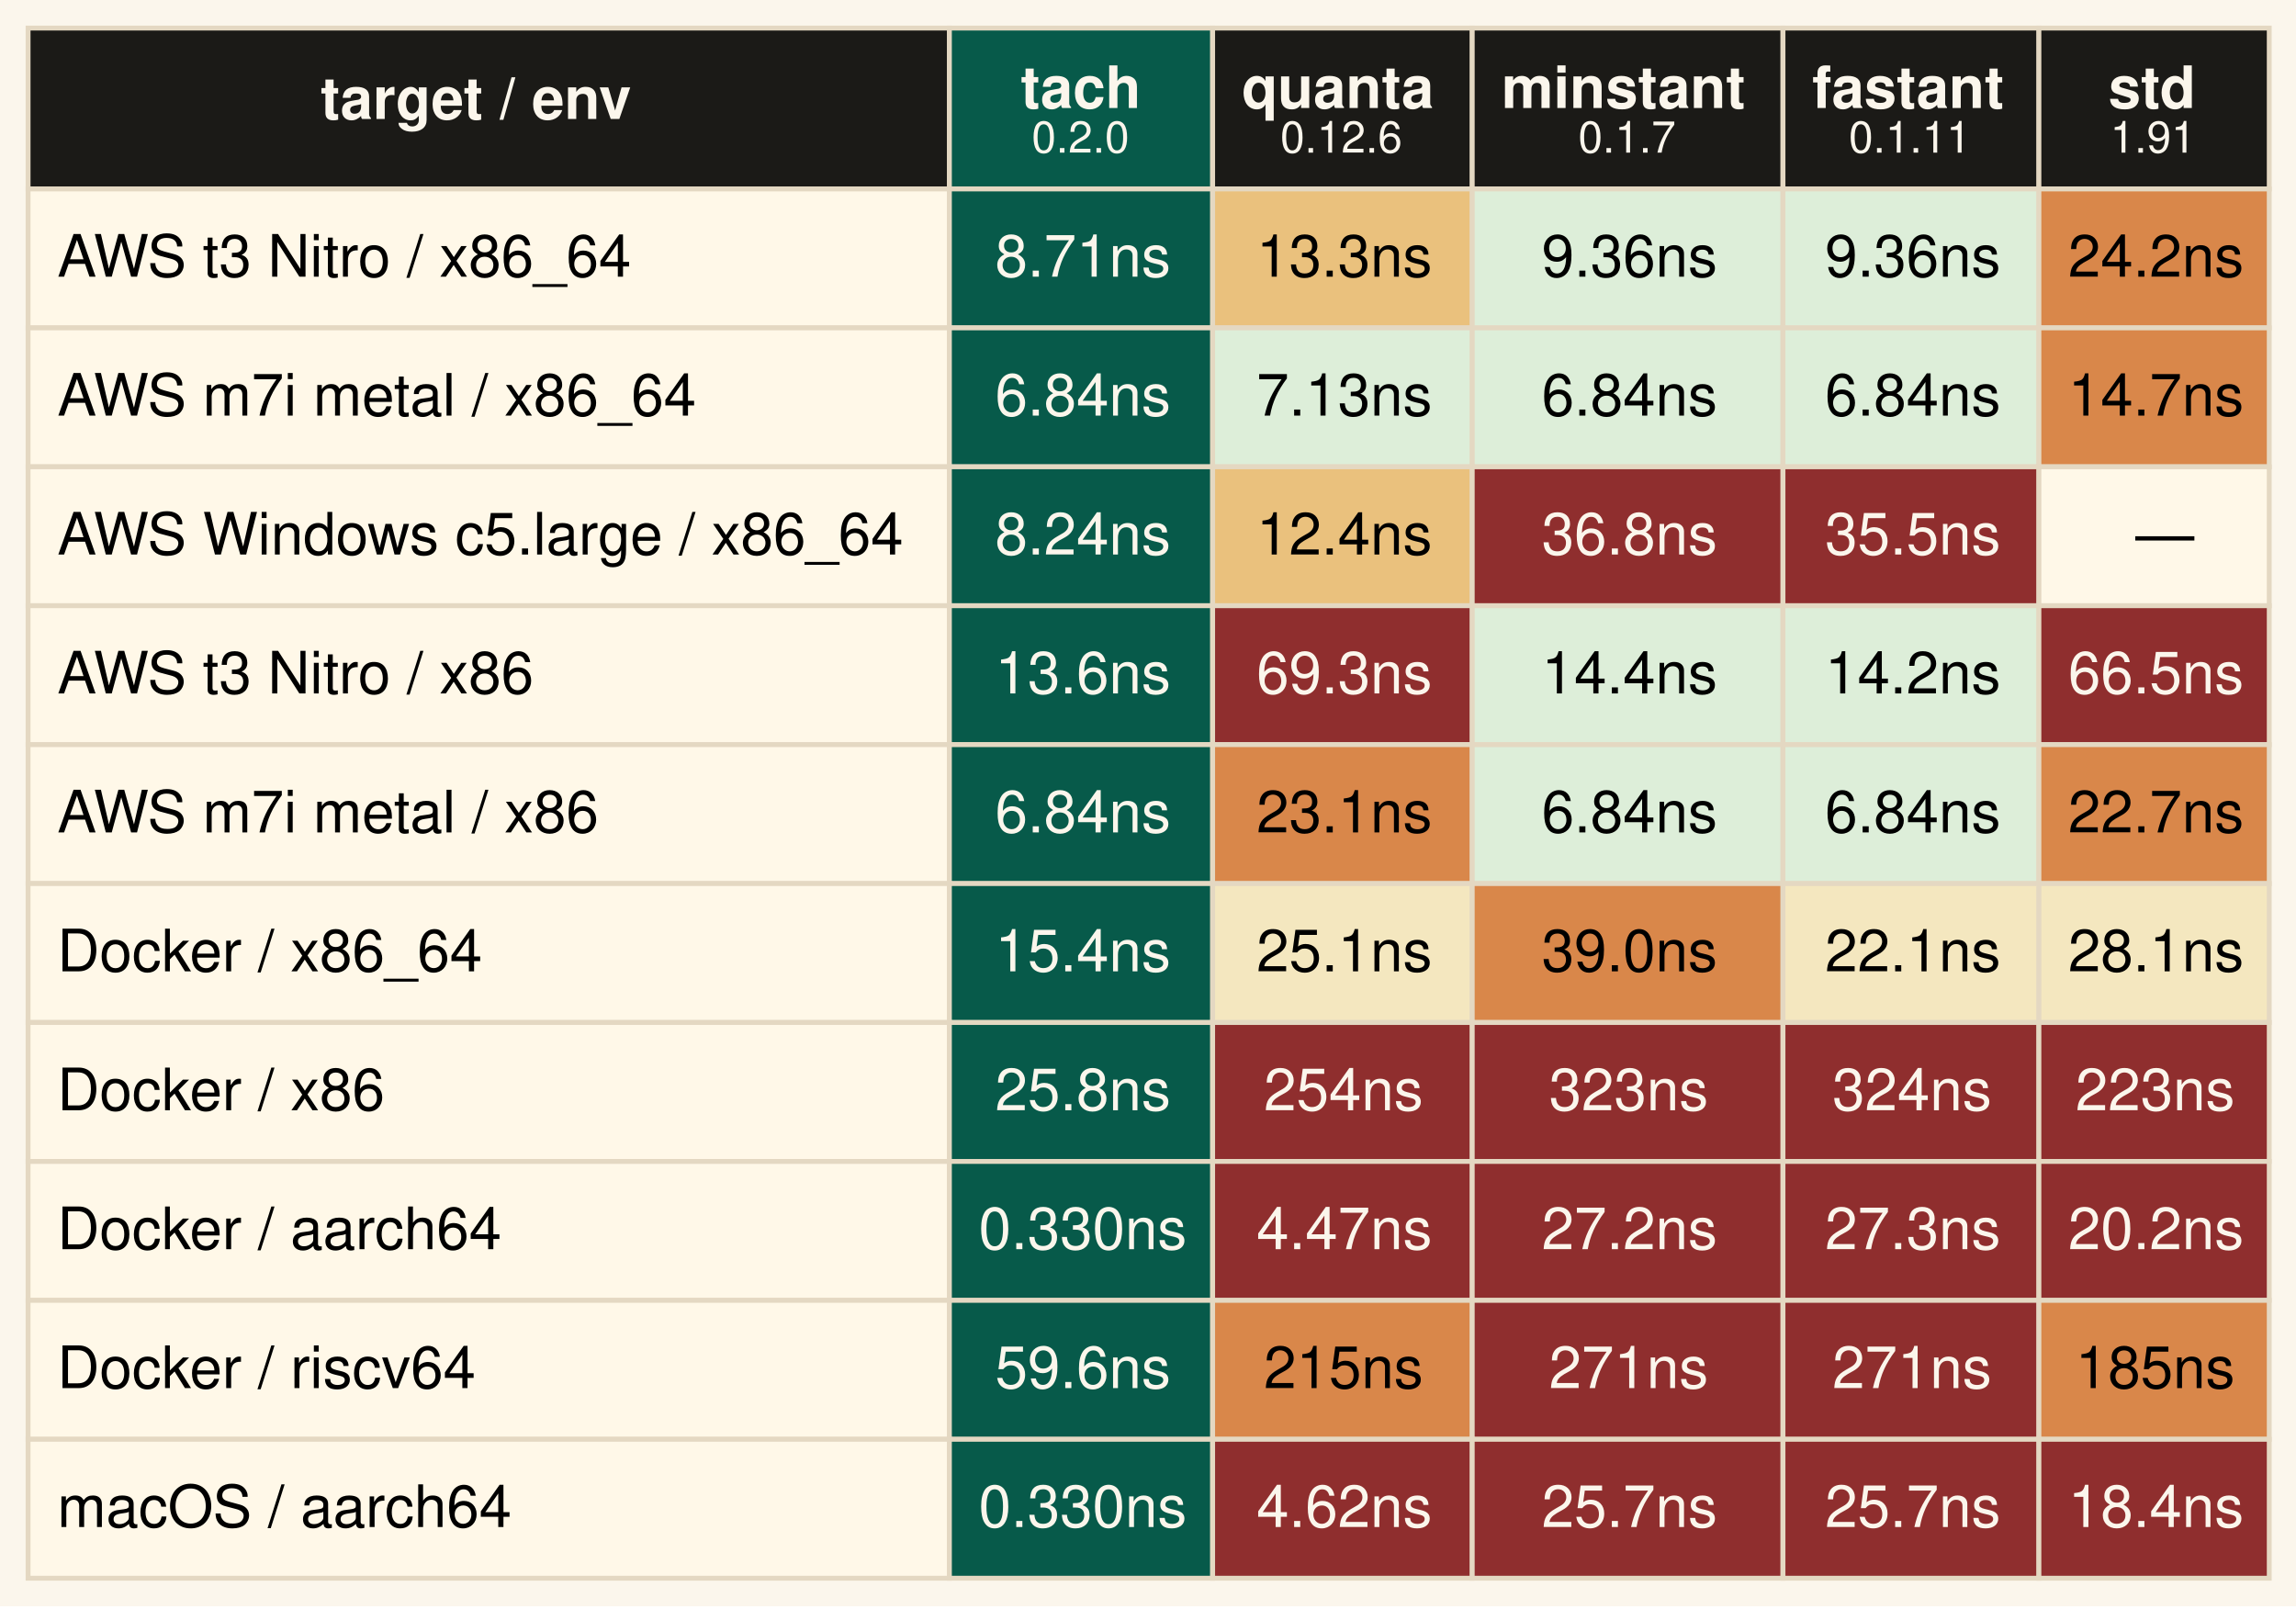
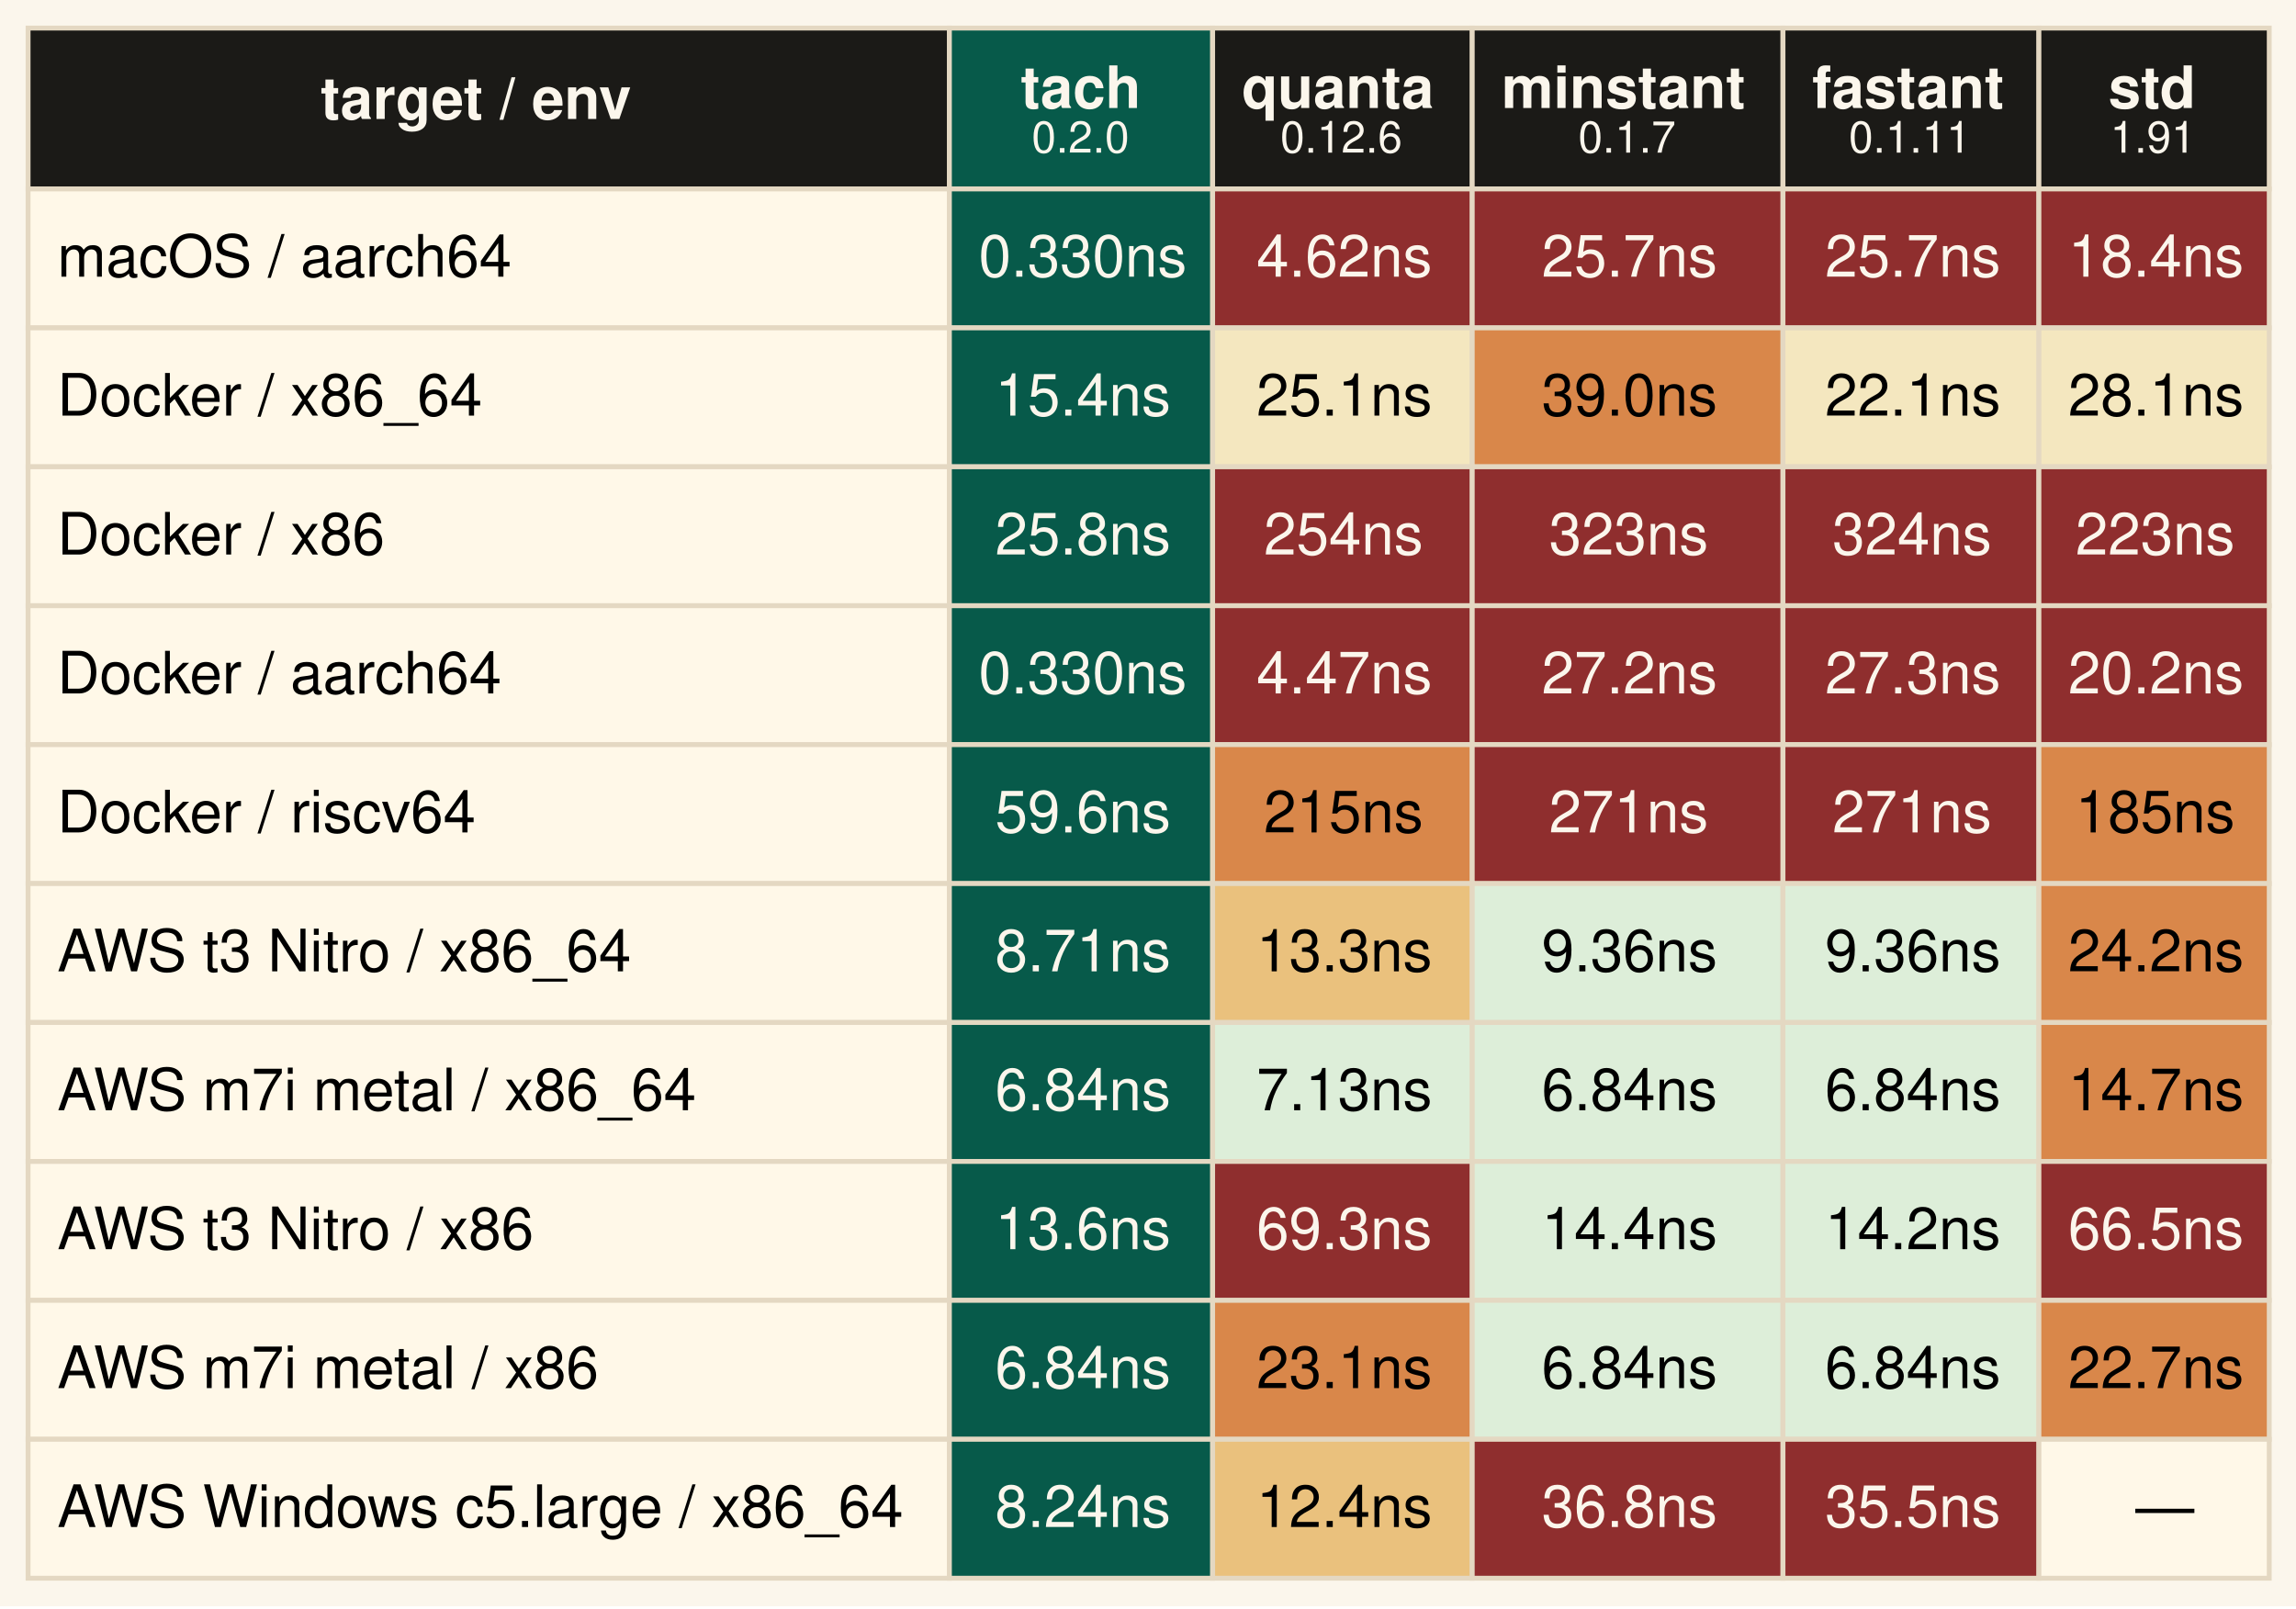
<svg xmlns="http://www.w3.org/2000/svg" width="471pt" height="330pt" viewBox="0.00 0.00 471.00 330.00">
  <g id="graph0" class="graph" transform="scale(1 1) rotate(0) translate(5.76 323.76)">
    <polygon fill="#fbf6ec" stroke="none" points="-5.76,5.76 -5.76,-323.76 465.51,-323.76 465.51,5.76 -5.76,5.76" />
    <g id="node1" class="node">
      <polygon fill="#1b1a17" stroke="none" points="0,-285 0,-318 189,-318 189,-285 0,-285" />
      <polygon fill="none" stroke="#e4d8c2" points="0,-285 0,-318 189,-318 189,-285 0,-285" />
      <text xml:space="preserve" text-anchor="start" x="60" y="-299.35" font-family="Avenir Next, Helvetica, Arial, sans-serif" font-weight="bold" font-size="12.00" fill="#fbf6ec">target / env</text>
      <polygon fill="#075a4a" stroke="none" points="189,-285 189,-318 243,-318 243,-285 189,-285" />
      <polygon fill="none" stroke="#e4d8c2" points="189,-285 189,-318 243,-318 243,-285 189,-285" />
      <text xml:space="preserve" text-anchor="start" x="203.62" y="-301.6" font-family="Avenir Next, Helvetica, Arial, sans-serif" font-weight="bold" font-size="12.00" fill="#fbf6ec">tach</text>
      <text xml:space="preserve" text-anchor="start" x="205.88" y="-292.45" font-family="Avenir Next, Helvetica, Arial, sans-serif" font-size="9.00" fill="#fbf6ec">0.2.0</text>
      <polygon fill="#1b1a17" stroke="none" points="243,-285 243,-318 296.25,-318 296.25,-285 243,-285" />
      <polygon fill="none" stroke="#e4d8c2" points="243,-285 243,-318 296.25,-318 296.25,-285 243,-285" />
      <text xml:space="preserve" text-anchor="start" x="249" y="-301.6" font-family="Avenir Next, Helvetica, Arial, sans-serif" font-weight="bold" font-size="12.00" fill="#fbf6ec">quanta</text>
      <text xml:space="preserve" text-anchor="start" x="256.88" y="-292.45" font-family="Avenir Next, Helvetica, Arial, sans-serif" font-size="9.00" fill="#fbf6ec">0.12.6</text>
      <polygon fill="#1b1a17" stroke="none" points="296.25,-285 296.25,-318 360,-318 360,-285 296.25,-285" />
      <polygon fill="none" stroke="#e4d8c2" points="296.25,-285 296.25,-318 360,-318 360,-285 296.25,-285" />
      <text xml:space="preserve" text-anchor="start" x="302.25" y="-301.6" font-family="Avenir Next, Helvetica, Arial, sans-serif" font-weight="bold" font-size="12.00" fill="#fbf6ec">minstant</text>
      <text xml:space="preserve" text-anchor="start" x="318" y="-292.45" font-family="Avenir Next, Helvetica, Arial, sans-serif" font-size="9.00" fill="#fbf6ec">0.1.7</text>
      <polygon fill="#1b1a17" stroke="none" points="360,-285 360,-318 412.5,-318 412.5,-285 360,-285" />
      <polygon fill="none" stroke="#e4d8c2" points="360,-285 360,-318 412.5,-318 412.5,-285 360,-285" />
      <text xml:space="preserve" text-anchor="start" x="366" y="-301.6" font-family="Avenir Next, Helvetica, Arial, sans-serif" font-weight="bold" font-size="12.00" fill="#fbf6ec">fastant</text>
      <text xml:space="preserve" text-anchor="start" x="373.5" y="-292.45" font-family="Avenir Next, Helvetica, Arial, sans-serif" font-size="9.00" fill="#fbf6ec">0.1.11</text>
      <polygon fill="#1b1a17" stroke="none" points="412.5,-285 412.5,-318 459.75,-318 459.75,-285 412.5,-285" />
      <polygon fill="none" stroke="#e4d8c2" points="412.5,-285 412.5,-318 459.75,-318 459.75,-285 412.5,-285" />
      <text xml:space="preserve" text-anchor="start" x="426.75" y="-301.6" font-family="Avenir Next, Helvetica, Arial, sans-serif" font-weight="bold" font-size="12.00" fill="#fbf6ec">std</text>
      <text xml:space="preserve" text-anchor="start" x="427.12" y="-292.45" font-family="Avenir Next, Helvetica, Arial, sans-serif" font-size="9.00" fill="#fbf6ec">1.91</text>
      <polygon fill="#fff8e8" stroke="none" points="0,-256.5 0,-285 189,-285 189,-256.5 0,-256.5" />
      <polygon fill="none" stroke="#e4d8c2" points="0,-256.5 0,-285 189,-285 189,-256.5 0,-256.5" />
-       <text xml:space="preserve" text-anchor="start" x="6" y="-267" font-family="Avenir Next, Helvetica, Arial, sans-serif" font-size="12.00">AWS t3 Nitro / x86_64</text>
+       <text xml:space="preserve" text-anchor="start" x="6" y="-267" font-family="Avenir Next, Helvetica, Arial, sans-serif" font-size="12.00">macOS / aarch64</text>
      <polygon fill="#075a4a" stroke="none" points="189,-256.5 189,-285 243,-285 243,-256.5 189,-256.5" />
      <polygon fill="none" stroke="#e4d8c2" points="189,-256.5 189,-285 243,-285 243,-256.5 189,-256.5" />
-       <text xml:space="preserve" text-anchor="start" x="198.38" y="-267" font-family="Avenir Next, Helvetica, Arial, sans-serif" font-size="12.00" fill="#fbf6ec">8.71ns</text>
-       <polygon fill="#eac17d" stroke="none" points="243,-256.5 243,-285 296.25,-285 296.25,-256.5 243,-256.5" />
+       <text xml:space="preserve" text-anchor="start" x="195" y="-267" font-family="Avenir Next, Helvetica, Arial, sans-serif" font-size="12.00" fill="#fbf6ec">0.330ns</text>
+       <polygon fill="#8f2e2e" stroke="none" points="243,-256.5 243,-285 296.25,-285 296.25,-256.5 243,-256.5" />
      <polygon fill="none" stroke="#e4d8c2" points="243,-256.5 243,-285 296.25,-285 296.25,-256.5 243,-256.5" />
-       <text xml:space="preserve" text-anchor="start" x="252" y="-267" font-family="Avenir Next, Helvetica, Arial, sans-serif" font-size="12.00">13.3ns</text>
-       <polygon fill="#ddeed9" stroke="none" points="296.25,-256.5 296.25,-285 360,-285 360,-256.5 296.25,-256.5" />
+       <text xml:space="preserve" text-anchor="start" x="252" y="-267" font-family="Avenir Next, Helvetica, Arial, sans-serif" font-size="12.00" fill="#fbf6ec">4.62ns</text>
+       <polygon fill="#8f2e2e" stroke="none" points="296.25,-256.5 296.25,-285 360,-285 360,-256.5 296.25,-256.5" />
      <polygon fill="none" stroke="#e4d8c2" points="296.25,-256.5 296.25,-285 360,-285 360,-256.5 296.25,-256.5" />
-       <text xml:space="preserve" text-anchor="start" x="310.5" y="-267" font-family="Avenir Next, Helvetica, Arial, sans-serif" font-size="12.00">9.36ns</text>
-       <polygon fill="#ddeed9" stroke="none" points="360,-256.5 360,-285 412.5,-285 412.5,-256.5 360,-256.5" />
+       <text xml:space="preserve" text-anchor="start" x="310.5" y="-267" font-family="Avenir Next, Helvetica, Arial, sans-serif" font-size="12.00" fill="#fbf6ec">25.7ns</text>
+       <polygon fill="#8f2e2e" stroke="none" points="360,-256.5 360,-285 412.5,-285 412.5,-256.5 360,-256.5" />
      <polygon fill="none" stroke="#e4d8c2" points="360,-256.5 360,-285 412.5,-285 412.5,-256.5 360,-256.5" />
-       <text xml:space="preserve" text-anchor="start" x="368.62" y="-267" font-family="Avenir Next, Helvetica, Arial, sans-serif" font-size="12.00">9.36ns</text>
-       <polygon fill="#d9874a" stroke="none" points="412.5,-256.5 412.5,-285 459.75,-285 459.75,-256.5 412.5,-256.5" />
+       <text xml:space="preserve" text-anchor="start" x="368.62" y="-267" font-family="Avenir Next, Helvetica, Arial, sans-serif" font-size="12.00" fill="#fbf6ec">25.7ns</text>
+       <polygon fill="#8f2e2e" stroke="none" points="412.5,-256.5 412.5,-285 459.75,-285 459.75,-256.5 412.5,-256.5" />
      <polygon fill="none" stroke="#e4d8c2" points="412.5,-256.5 412.5,-285 459.75,-285 459.75,-256.5 412.5,-256.5" />
-       <text xml:space="preserve" text-anchor="start" x="418.5" y="-267" font-family="Avenir Next, Helvetica, Arial, sans-serif" font-size="12.00">24.2ns</text>
+       <text xml:space="preserve" text-anchor="start" x="418.5" y="-267" font-family="Avenir Next, Helvetica, Arial, sans-serif" font-size="12.00" fill="#fbf6ec">18.4ns</text>
      <polygon fill="#fff8e8" stroke="none" points="0,-228 0,-256.5 189,-256.5 189,-228 0,-228" />
      <polygon fill="none" stroke="#e4d8c2" points="0,-228 0,-256.5 189,-256.5 189,-228 0,-228" />
-       <text xml:space="preserve" text-anchor="start" x="6" y="-238.5" font-family="Avenir Next, Helvetica, Arial, sans-serif" font-size="12.00">AWS m7i metal / x86_64</text>
+       <text xml:space="preserve" text-anchor="start" x="6" y="-238.5" font-family="Avenir Next, Helvetica, Arial, sans-serif" font-size="12.00">Docker / x86_64</text>
      <polygon fill="#075a4a" stroke="none" points="189,-228 189,-256.5 243,-256.5 243,-228 189,-228" />
      <polygon fill="none" stroke="#e4d8c2" points="189,-228 189,-256.5 243,-256.5 243,-228 189,-228" />
-       <text xml:space="preserve" text-anchor="start" x="198.38" y="-238.5" font-family="Avenir Next, Helvetica, Arial, sans-serif" font-size="12.00" fill="#fbf6ec">6.84ns</text>
-       <polygon fill="#ddeed9" stroke="none" points="243,-228 243,-256.5 296.25,-256.5 296.25,-228 243,-228" />
+       <text xml:space="preserve" text-anchor="start" x="198.38" y="-238.5" font-family="Avenir Next, Helvetica, Arial, sans-serif" font-size="12.00" fill="#fbf6ec">15.4ns</text>
+       <polygon fill="#f4e7bf" stroke="none" points="243,-228 243,-256.5 296.25,-256.5 296.25,-228 243,-228" />
      <polygon fill="none" stroke="#e4d8c2" points="243,-228 243,-256.5 296.25,-256.5 296.25,-228 243,-228" />
-       <text xml:space="preserve" text-anchor="start" x="252" y="-238.5" font-family="Avenir Next, Helvetica, Arial, sans-serif" font-size="12.00">7.13ns</text>
-       <polygon fill="#ddeed9" stroke="none" points="296.25,-228 296.25,-256.5 360,-256.5 360,-228 296.25,-228" />
+       <text xml:space="preserve" text-anchor="start" x="252" y="-238.5" font-family="Avenir Next, Helvetica, Arial, sans-serif" font-size="12.00">25.1ns</text>
+       <polygon fill="#d9874a" stroke="none" points="296.25,-228 296.25,-256.5 360,-256.5 360,-228 296.25,-228" />
      <polygon fill="none" stroke="#e4d8c2" points="296.25,-228 296.25,-256.5 360,-256.5 360,-228 296.25,-228" />
-       <text xml:space="preserve" text-anchor="start" x="310.5" y="-238.5" font-family="Avenir Next, Helvetica, Arial, sans-serif" font-size="12.00">6.84ns</text>
-       <polygon fill="#ddeed9" stroke="none" points="360,-228 360,-256.5 412.5,-256.5 412.5,-228 360,-228" />
+       <text xml:space="preserve" text-anchor="start" x="310.5" y="-238.5" font-family="Avenir Next, Helvetica, Arial, sans-serif" font-size="12.00">39.0ns</text>
+       <polygon fill="#f4e7bf" stroke="none" points="360,-228 360,-256.5 412.5,-256.5 412.5,-228 360,-228" />
      <polygon fill="none" stroke="#e4d8c2" points="360,-228 360,-256.5 412.5,-256.5 412.5,-228 360,-228" />
-       <text xml:space="preserve" text-anchor="start" x="368.62" y="-238.5" font-family="Avenir Next, Helvetica, Arial, sans-serif" font-size="12.00">6.84ns</text>
-       <polygon fill="#d9874a" stroke="none" points="412.5,-228 412.5,-256.5 459.75,-256.5 459.75,-228 412.5,-228" />
+       <text xml:space="preserve" text-anchor="start" x="368.62" y="-238.5" font-family="Avenir Next, Helvetica, Arial, sans-serif" font-size="12.00">22.1ns</text>
+       <polygon fill="#f4e7bf" stroke="none" points="412.5,-228 412.5,-256.5 459.75,-256.5 459.75,-228 412.5,-228" />
      <polygon fill="none" stroke="#e4d8c2" points="412.5,-228 412.5,-256.5 459.75,-256.5 459.75,-228 412.5,-228" />
-       <text xml:space="preserve" text-anchor="start" x="418.5" y="-238.5" font-family="Avenir Next, Helvetica, Arial, sans-serif" font-size="12.00">14.7ns</text>
+       <text xml:space="preserve" text-anchor="start" x="418.5" y="-238.5" font-family="Avenir Next, Helvetica, Arial, sans-serif" font-size="12.00">28.1ns</text>
      <polygon fill="#fff8e8" stroke="none" points="0,-199.5 0,-228 189,-228 189,-199.5 0,-199.5" />
      <polygon fill="none" stroke="#e4d8c2" points="0,-199.5 0,-228 189,-228 189,-199.5 0,-199.5" />
-       <text xml:space="preserve" text-anchor="start" x="6" y="-210" font-family="Avenir Next, Helvetica, Arial, sans-serif" font-size="12.00">AWS Windows c5.large / x86_64</text>
+       <text xml:space="preserve" text-anchor="start" x="6" y="-210" font-family="Avenir Next, Helvetica, Arial, sans-serif" font-size="12.00">Docker / x86</text>
      <polygon fill="#075a4a" stroke="none" points="189,-199.5 189,-228 243,-228 243,-199.5 189,-199.5" />
      <polygon fill="none" stroke="#e4d8c2" points="189,-199.5 189,-228 243,-228 243,-199.5 189,-199.5" />
-       <text xml:space="preserve" text-anchor="start" x="198.38" y="-210" font-family="Avenir Next, Helvetica, Arial, sans-serif" font-size="12.00" fill="#fbf6ec">8.24ns</text>
-       <polygon fill="#eac17d" stroke="none" points="243,-199.5 243,-228 296.25,-228 296.25,-199.5 243,-199.5" />
+       <text xml:space="preserve" text-anchor="start" x="198.38" y="-210" font-family="Avenir Next, Helvetica, Arial, sans-serif" font-size="12.00" fill="#fbf6ec">25.8ns</text>
+       <polygon fill="#8f2e2e" stroke="none" points="243,-199.5 243,-228 296.25,-228 296.25,-199.5 243,-199.5" />
      <polygon fill="none" stroke="#e4d8c2" points="243,-199.5 243,-228 296.25,-228 296.25,-199.5 243,-199.5" />
-       <text xml:space="preserve" text-anchor="start" x="252" y="-210" font-family="Avenir Next, Helvetica, Arial, sans-serif" font-size="12.00">12.4ns</text>
+       <text xml:space="preserve" text-anchor="start" x="253.5" y="-210" font-family="Avenir Next, Helvetica, Arial, sans-serif" font-size="12.00" fill="#fbf6ec">254ns</text>
      <polygon fill="#8f2e2e" stroke="none" points="296.25,-199.5 296.25,-228 360,-228 360,-199.5 296.25,-199.5" />
      <polygon fill="none" stroke="#e4d8c2" points="296.25,-199.5 296.25,-228 360,-228 360,-199.5 296.25,-199.5" />
-       <text xml:space="preserve" text-anchor="start" x="310.5" y="-210" font-family="Avenir Next, Helvetica, Arial, sans-serif" font-size="12.00" fill="#fbf6ec">36.8ns</text>
+       <text xml:space="preserve" text-anchor="start" x="312" y="-210" font-family="Avenir Next, Helvetica, Arial, sans-serif" font-size="12.00" fill="#fbf6ec">323ns</text>
      <polygon fill="#8f2e2e" stroke="none" points="360,-199.5 360,-228 412.5,-228 412.5,-199.5 360,-199.5" />
      <polygon fill="none" stroke="#e4d8c2" points="360,-199.5 360,-228 412.5,-228 412.5,-199.5 360,-199.5" />
-       <text xml:space="preserve" text-anchor="start" x="368.62" y="-210" font-family="Avenir Next, Helvetica, Arial, sans-serif" font-size="12.00" fill="#fbf6ec">35.5ns</text>
-       <polygon fill="#fff8e8" stroke="none" points="412.5,-199.5 412.5,-228 459.75,-228 459.75,-199.5 412.5,-199.5" />
+       <text xml:space="preserve" text-anchor="start" x="370.12" y="-210" font-family="Avenir Next, Helvetica, Arial, sans-serif" font-size="12.00" fill="#fbf6ec">324ns</text>
+       <polygon fill="#8f2e2e" stroke="none" points="412.5,-199.5 412.5,-228 459.75,-228 459.75,-199.5 412.5,-199.5" />
      <polygon fill="none" stroke="#e4d8c2" points="412.5,-199.5 412.5,-228 459.75,-228 459.75,-199.5 412.5,-199.5" />
-       <text xml:space="preserve" text-anchor="start" x="432.38" y="-210" font-family="Avenir Next, Helvetica, Arial, sans-serif" font-size="12.00">—</text>
+       <text xml:space="preserve" text-anchor="start" x="420" y="-210" font-family="Avenir Next, Helvetica, Arial, sans-serif" font-size="12.00" fill="#fbf6ec">223ns</text>
      <polygon fill="#fff8e8" stroke="none" points="0,-171 0,-199.5 189,-199.5 189,-171 0,-171" />
      <polygon fill="none" stroke="#e4d8c2" points="0,-171 0,-199.5 189,-199.5 189,-171 0,-171" />
-       <text xml:space="preserve" text-anchor="start" x="6" y="-181.5" font-family="Avenir Next, Helvetica, Arial, sans-serif" font-size="12.00">AWS t3 Nitro / x86</text>
+       <text xml:space="preserve" text-anchor="start" x="6" y="-181.5" font-family="Avenir Next, Helvetica, Arial, sans-serif" font-size="12.00">Docker / aarch64</text>
      <polygon fill="#075a4a" stroke="none" points="189,-171 189,-199.5 243,-199.5 243,-171 189,-171" />
      <polygon fill="none" stroke="#e4d8c2" points="189,-171 189,-199.5 243,-199.5 243,-171 189,-171" />
-       <text xml:space="preserve" text-anchor="start" x="198.38" y="-181.5" font-family="Avenir Next, Helvetica, Arial, sans-serif" font-size="12.00" fill="#fbf6ec">13.6ns</text>
+       <text xml:space="preserve" text-anchor="start" x="195" y="-181.5" font-family="Avenir Next, Helvetica, Arial, sans-serif" font-size="12.00" fill="#fbf6ec">0.330ns</text>
      <polygon fill="#8f2e2e" stroke="none" points="243,-171 243,-199.5 296.25,-199.5 296.25,-171 243,-171" />
      <polygon fill="none" stroke="#e4d8c2" points="243,-171 243,-199.5 296.25,-199.5 296.25,-171 243,-171" />
-       <text xml:space="preserve" text-anchor="start" x="252" y="-181.5" font-family="Avenir Next, Helvetica, Arial, sans-serif" font-size="12.00" fill="#fbf6ec">69.3ns</text>
-       <polygon fill="#ddeed9" stroke="none" points="296.25,-171 296.25,-199.5 360,-199.5 360,-171 296.25,-171" />
+       <text xml:space="preserve" text-anchor="start" x="252" y="-181.5" font-family="Avenir Next, Helvetica, Arial, sans-serif" font-size="12.00" fill="#fbf6ec">4.47ns</text>
+       <polygon fill="#8f2e2e" stroke="none" points="296.25,-171 296.25,-199.5 360,-199.5 360,-171 296.25,-171" />
      <polygon fill="none" stroke="#e4d8c2" points="296.25,-171 296.25,-199.5 360,-199.5 360,-171 296.25,-171" />
-       <text xml:space="preserve" text-anchor="start" x="310.5" y="-181.5" font-family="Avenir Next, Helvetica, Arial, sans-serif" font-size="12.00">14.4ns</text>
-       <polygon fill="#ddeed9" stroke="none" points="360,-171 360,-199.5 412.5,-199.5 412.5,-171 360,-171" />
+       <text xml:space="preserve" text-anchor="start" x="310.5" y="-181.5" font-family="Avenir Next, Helvetica, Arial, sans-serif" font-size="12.00" fill="#fbf6ec">27.2ns</text>
+       <polygon fill="#8f2e2e" stroke="none" points="360,-171 360,-199.5 412.5,-199.5 412.5,-171 360,-171" />
      <polygon fill="none" stroke="#e4d8c2" points="360,-171 360,-199.5 412.5,-199.5 412.5,-171 360,-171" />
-       <text xml:space="preserve" text-anchor="start" x="368.62" y="-181.5" font-family="Avenir Next, Helvetica, Arial, sans-serif" font-size="12.00">14.2ns</text>
+       <text xml:space="preserve" text-anchor="start" x="368.62" y="-181.5" font-family="Avenir Next, Helvetica, Arial, sans-serif" font-size="12.00" fill="#fbf6ec">27.3ns</text>
      <polygon fill="#8f2e2e" stroke="none" points="412.5,-171 412.5,-199.5 459.75,-199.5 459.75,-171 412.5,-171" />
      <polygon fill="none" stroke="#e4d8c2" points="412.5,-171 412.5,-199.5 459.75,-199.5 459.75,-171 412.5,-171" />
-       <text xml:space="preserve" text-anchor="start" x="418.5" y="-181.5" font-family="Avenir Next, Helvetica, Arial, sans-serif" font-size="12.00" fill="#fbf6ec">66.5ns</text>
+       <text xml:space="preserve" text-anchor="start" x="418.5" y="-181.5" font-family="Avenir Next, Helvetica, Arial, sans-serif" font-size="12.00" fill="#fbf6ec">20.2ns</text>
      <polygon fill="#fff8e8" stroke="none" points="0,-142.5 0,-171 189,-171 189,-142.5 0,-142.5" />
      <polygon fill="none" stroke="#e4d8c2" points="0,-142.5 0,-171 189,-171 189,-142.5 0,-142.5" />
-       <text xml:space="preserve" text-anchor="start" x="6" y="-153" font-family="Avenir Next, Helvetica, Arial, sans-serif" font-size="12.00">AWS m7i metal / x86</text>
+       <text xml:space="preserve" text-anchor="start" x="6" y="-153" font-family="Avenir Next, Helvetica, Arial, sans-serif" font-size="12.00">Docker / riscv64</text>
      <polygon fill="#075a4a" stroke="none" points="189,-142.5 189,-171 243,-171 243,-142.5 189,-142.5" />
      <polygon fill="none" stroke="#e4d8c2" points="189,-142.5 189,-171 243,-171 243,-142.5 189,-142.5" />
-       <text xml:space="preserve" text-anchor="start" x="198.38" y="-153" font-family="Avenir Next, Helvetica, Arial, sans-serif" font-size="12.00" fill="#fbf6ec">6.84ns</text>
+       <text xml:space="preserve" text-anchor="start" x="198.38" y="-153" font-family="Avenir Next, Helvetica, Arial, sans-serif" font-size="12.00" fill="#fbf6ec">59.6ns</text>
      <polygon fill="#d9874a" stroke="none" points="243,-142.5 243,-171 296.25,-171 296.25,-142.5 243,-142.5" />
      <polygon fill="none" stroke="#e4d8c2" points="243,-142.5 243,-171 296.25,-171 296.25,-142.5 243,-142.5" />
-       <text xml:space="preserve" text-anchor="start" x="252" y="-153" font-family="Avenir Next, Helvetica, Arial, sans-serif" font-size="12.00">23.1ns</text>
-       <polygon fill="#ddeed9" stroke="none" points="296.25,-142.5 296.25,-171 360,-171 360,-142.5 296.25,-142.5" />
+       <text xml:space="preserve" text-anchor="start" x="253.5" y="-153" font-family="Avenir Next, Helvetica, Arial, sans-serif" font-size="12.00">215ns</text>
+       <polygon fill="#8f2e2e" stroke="none" points="296.25,-142.5 296.25,-171 360,-171 360,-142.5 296.25,-142.5" />
      <polygon fill="none" stroke="#e4d8c2" points="296.25,-142.5 296.25,-171 360,-171 360,-142.5 296.25,-142.5" />
-       <text xml:space="preserve" text-anchor="start" x="310.5" y="-153" font-family="Avenir Next, Helvetica, Arial, sans-serif" font-size="12.00">6.84ns</text>
-       <polygon fill="#ddeed9" stroke="none" points="360,-142.5 360,-171 412.5,-171 412.5,-142.5 360,-142.5" />
+       <text xml:space="preserve" text-anchor="start" x="312" y="-153" font-family="Avenir Next, Helvetica, Arial, sans-serif" font-size="12.00" fill="#fbf6ec">271ns</text>
+       <polygon fill="#8f2e2e" stroke="none" points="360,-142.5 360,-171 412.5,-171 412.5,-142.5 360,-142.5" />
      <polygon fill="none" stroke="#e4d8c2" points="360,-142.5 360,-171 412.5,-171 412.5,-142.5 360,-142.5" />
-       <text xml:space="preserve" text-anchor="start" x="368.62" y="-153" font-family="Avenir Next, Helvetica, Arial, sans-serif" font-size="12.00">6.84ns</text>
+       <text xml:space="preserve" text-anchor="start" x="370.12" y="-153" font-family="Avenir Next, Helvetica, Arial, sans-serif" font-size="12.00" fill="#fbf6ec">271ns</text>
      <polygon fill="#d9874a" stroke="none" points="412.5,-142.5 412.5,-171 459.75,-171 459.75,-142.5 412.5,-142.5" />
      <polygon fill="none" stroke="#e4d8c2" points="412.5,-142.5 412.5,-171 459.75,-171 459.75,-142.5 412.5,-142.5" />
-       <text xml:space="preserve" text-anchor="start" x="418.5" y="-153" font-family="Avenir Next, Helvetica, Arial, sans-serif" font-size="12.00">22.7ns</text>
+       <text xml:space="preserve" text-anchor="start" x="420" y="-153" font-family="Avenir Next, Helvetica, Arial, sans-serif" font-size="12.00">185ns</text>
      <polygon fill="#fff8e8" stroke="none" points="0,-114 0,-142.5 189,-142.5 189,-114 0,-114" />
      <polygon fill="none" stroke="#e4d8c2" points="0,-114 0,-142.5 189,-142.5 189,-114 0,-114" />
-       <text xml:space="preserve" text-anchor="start" x="6" y="-124.5" font-family="Avenir Next, Helvetica, Arial, sans-serif" font-size="12.00">Docker / x86_64</text>
+       <text xml:space="preserve" text-anchor="start" x="6" y="-124.5" font-family="Avenir Next, Helvetica, Arial, sans-serif" font-size="12.00">AWS t3 Nitro / x86_64</text>
      <polygon fill="#075a4a" stroke="none" points="189,-114 189,-142.5 243,-142.5 243,-114 189,-114" />
      <polygon fill="none" stroke="#e4d8c2" points="189,-114 189,-142.5 243,-142.5 243,-114 189,-114" />
-       <text xml:space="preserve" text-anchor="start" x="198.38" y="-124.5" font-family="Avenir Next, Helvetica, Arial, sans-serif" font-size="12.00" fill="#fbf6ec">15.4ns</text>
-       <polygon fill="#f4e7bf" stroke="none" points="243,-114 243,-142.5 296.25,-142.5 296.25,-114 243,-114" />
+       <text xml:space="preserve" text-anchor="start" x="198.38" y="-124.5" font-family="Avenir Next, Helvetica, Arial, sans-serif" font-size="12.00" fill="#fbf6ec">8.71ns</text>
+       <polygon fill="#eac17d" stroke="none" points="243,-114 243,-142.5 296.25,-142.5 296.25,-114 243,-114" />
      <polygon fill="none" stroke="#e4d8c2" points="243,-114 243,-142.5 296.25,-142.5 296.25,-114 243,-114" />
-       <text xml:space="preserve" text-anchor="start" x="252" y="-124.5" font-family="Avenir Next, Helvetica, Arial, sans-serif" font-size="12.00">25.1ns</text>
-       <polygon fill="#d9874a" stroke="none" points="296.25,-114 296.25,-142.5 360,-142.5 360,-114 296.25,-114" />
+       <text xml:space="preserve" text-anchor="start" x="252" y="-124.5" font-family="Avenir Next, Helvetica, Arial, sans-serif" font-size="12.00">13.3ns</text>
+       <polygon fill="#ddeed9" stroke="none" points="296.25,-114 296.25,-142.5 360,-142.5 360,-114 296.25,-114" />
      <polygon fill="none" stroke="#e4d8c2" points="296.25,-114 296.25,-142.5 360,-142.5 360,-114 296.25,-114" />
-       <text xml:space="preserve" text-anchor="start" x="310.5" y="-124.5" font-family="Avenir Next, Helvetica, Arial, sans-serif" font-size="12.00">39.0ns</text>
-       <polygon fill="#f4e7bf" stroke="none" points="360,-114 360,-142.5 412.5,-142.5 412.5,-114 360,-114" />
+       <text xml:space="preserve" text-anchor="start" x="310.5" y="-124.5" font-family="Avenir Next, Helvetica, Arial, sans-serif" font-size="12.00">9.36ns</text>
+       <polygon fill="#ddeed9" stroke="none" points="360,-114 360,-142.5 412.5,-142.5 412.5,-114 360,-114" />
      <polygon fill="none" stroke="#e4d8c2" points="360,-114 360,-142.5 412.5,-142.5 412.5,-114 360,-114" />
-       <text xml:space="preserve" text-anchor="start" x="368.62" y="-124.5" font-family="Avenir Next, Helvetica, Arial, sans-serif" font-size="12.00">22.1ns</text>
-       <polygon fill="#f4e7bf" stroke="none" points="412.5,-114 412.5,-142.5 459.75,-142.5 459.75,-114 412.5,-114" />
+       <text xml:space="preserve" text-anchor="start" x="368.62" y="-124.5" font-family="Avenir Next, Helvetica, Arial, sans-serif" font-size="12.00">9.36ns</text>
+       <polygon fill="#d9874a" stroke="none" points="412.5,-114 412.5,-142.5 459.75,-142.5 459.75,-114 412.5,-114" />
      <polygon fill="none" stroke="#e4d8c2" points="412.5,-114 412.5,-142.5 459.75,-142.5 459.75,-114 412.5,-114" />
-       <text xml:space="preserve" text-anchor="start" x="418.5" y="-124.5" font-family="Avenir Next, Helvetica, Arial, sans-serif" font-size="12.00">28.1ns</text>
+       <text xml:space="preserve" text-anchor="start" x="418.5" y="-124.5" font-family="Avenir Next, Helvetica, Arial, sans-serif" font-size="12.00">24.2ns</text>
      <polygon fill="#fff8e8" stroke="none" points="0,-85.5 0,-114 189,-114 189,-85.5 0,-85.5" />
      <polygon fill="none" stroke="#e4d8c2" points="0,-85.5 0,-114 189,-114 189,-85.5 0,-85.5" />
-       <text xml:space="preserve" text-anchor="start" x="6" y="-96" font-family="Avenir Next, Helvetica, Arial, sans-serif" font-size="12.00">Docker / x86</text>
+       <text xml:space="preserve" text-anchor="start" x="6" y="-96" font-family="Avenir Next, Helvetica, Arial, sans-serif" font-size="12.00">AWS m7i metal / x86_64</text>
      <polygon fill="#075a4a" stroke="none" points="189,-85.5 189,-114 243,-114 243,-85.5 189,-85.5" />
      <polygon fill="none" stroke="#e4d8c2" points="189,-85.5 189,-114 243,-114 243,-85.5 189,-85.5" />
-       <text xml:space="preserve" text-anchor="start" x="198.38" y="-96" font-family="Avenir Next, Helvetica, Arial, sans-serif" font-size="12.00" fill="#fbf6ec">25.8ns</text>
-       <polygon fill="#8f2e2e" stroke="none" points="243,-85.5 243,-114 296.25,-114 296.25,-85.5 243,-85.5" />
+       <text xml:space="preserve" text-anchor="start" x="198.38" y="-96" font-family="Avenir Next, Helvetica, Arial, sans-serif" font-size="12.00" fill="#fbf6ec">6.84ns</text>
+       <polygon fill="#ddeed9" stroke="none" points="243,-85.5 243,-114 296.25,-114 296.25,-85.5 243,-85.5" />
      <polygon fill="none" stroke="#e4d8c2" points="243,-85.5 243,-114 296.25,-114 296.25,-85.5 243,-85.5" />
-       <text xml:space="preserve" text-anchor="start" x="253.5" y="-96" font-family="Avenir Next, Helvetica, Arial, sans-serif" font-size="12.00" fill="#fbf6ec">254ns</text>
-       <polygon fill="#8f2e2e" stroke="none" points="296.25,-85.5 296.25,-114 360,-114 360,-85.5 296.25,-85.5" />
+       <text xml:space="preserve" text-anchor="start" x="252" y="-96" font-family="Avenir Next, Helvetica, Arial, sans-serif" font-size="12.00">7.13ns</text>
+       <polygon fill="#ddeed9" stroke="none" points="296.25,-85.5 296.25,-114 360,-114 360,-85.5 296.25,-85.5" />
      <polygon fill="none" stroke="#e4d8c2" points="296.25,-85.5 296.25,-114 360,-114 360,-85.5 296.25,-85.5" />
-       <text xml:space="preserve" text-anchor="start" x="312" y="-96" font-family="Avenir Next, Helvetica, Arial, sans-serif" font-size="12.00" fill="#fbf6ec">323ns</text>
-       <polygon fill="#8f2e2e" stroke="none" points="360,-85.5 360,-114 412.5,-114 412.5,-85.5 360,-85.5" />
+       <text xml:space="preserve" text-anchor="start" x="310.5" y="-96" font-family="Avenir Next, Helvetica, Arial, sans-serif" font-size="12.00">6.84ns</text>
+       <polygon fill="#ddeed9" stroke="none" points="360,-85.5 360,-114 412.5,-114 412.5,-85.5 360,-85.5" />
      <polygon fill="none" stroke="#e4d8c2" points="360,-85.5 360,-114 412.5,-114 412.5,-85.5 360,-85.5" />
-       <text xml:space="preserve" text-anchor="start" x="370.12" y="-96" font-family="Avenir Next, Helvetica, Arial, sans-serif" font-size="12.00" fill="#fbf6ec">324ns</text>
-       <polygon fill="#8f2e2e" stroke="none" points="412.5,-85.5 412.5,-114 459.75,-114 459.75,-85.5 412.5,-85.5" />
+       <text xml:space="preserve" text-anchor="start" x="368.62" y="-96" font-family="Avenir Next, Helvetica, Arial, sans-serif" font-size="12.00">6.84ns</text>
+       <polygon fill="#d9874a" stroke="none" points="412.5,-85.5 412.5,-114 459.75,-114 459.75,-85.5 412.5,-85.5" />
      <polygon fill="none" stroke="#e4d8c2" points="412.5,-85.5 412.5,-114 459.75,-114 459.75,-85.5 412.5,-85.5" />
-       <text xml:space="preserve" text-anchor="start" x="420" y="-96" font-family="Avenir Next, Helvetica, Arial, sans-serif" font-size="12.00" fill="#fbf6ec">223ns</text>
+       <text xml:space="preserve" text-anchor="start" x="418.5" y="-96" font-family="Avenir Next, Helvetica, Arial, sans-serif" font-size="12.00">14.7ns</text>
      <polygon fill="#fff8e8" stroke="none" points="0,-57 0,-85.5 189,-85.5 189,-57 0,-57" />
      <polygon fill="none" stroke="#e4d8c2" points="0,-57 0,-85.5 189,-85.5 189,-57 0,-57" />
-       <text xml:space="preserve" text-anchor="start" x="6" y="-67.5" font-family="Avenir Next, Helvetica, Arial, sans-serif" font-size="12.00">Docker / aarch64</text>
+       <text xml:space="preserve" text-anchor="start" x="6" y="-67.5" font-family="Avenir Next, Helvetica, Arial, sans-serif" font-size="12.00">AWS t3 Nitro / x86</text>
      <polygon fill="#075a4a" stroke="none" points="189,-57 189,-85.5 243,-85.5 243,-57 189,-57" />
      <polygon fill="none" stroke="#e4d8c2" points="189,-57 189,-85.5 243,-85.5 243,-57 189,-57" />
-       <text xml:space="preserve" text-anchor="start" x="195" y="-67.5" font-family="Avenir Next, Helvetica, Arial, sans-serif" font-size="12.00" fill="#fbf6ec">0.330ns</text>
+       <text xml:space="preserve" text-anchor="start" x="198.38" y="-67.5" font-family="Avenir Next, Helvetica, Arial, sans-serif" font-size="12.00" fill="#fbf6ec">13.6ns</text>
      <polygon fill="#8f2e2e" stroke="none" points="243,-57 243,-85.5 296.25,-85.5 296.25,-57 243,-57" />
      <polygon fill="none" stroke="#e4d8c2" points="243,-57 243,-85.5 296.25,-85.5 296.25,-57 243,-57" />
-       <text xml:space="preserve" text-anchor="start" x="252" y="-67.5" font-family="Avenir Next, Helvetica, Arial, sans-serif" font-size="12.00" fill="#fbf6ec">4.47ns</text>
-       <polygon fill="#8f2e2e" stroke="none" points="296.25,-57 296.25,-85.5 360,-85.5 360,-57 296.25,-57" />
+       <text xml:space="preserve" text-anchor="start" x="252" y="-67.5" font-family="Avenir Next, Helvetica, Arial, sans-serif" font-size="12.00" fill="#fbf6ec">69.3ns</text>
+       <polygon fill="#ddeed9" stroke="none" points="296.25,-57 296.25,-85.5 360,-85.5 360,-57 296.25,-57" />
      <polygon fill="none" stroke="#e4d8c2" points="296.25,-57 296.25,-85.5 360,-85.5 360,-57 296.25,-57" />
-       <text xml:space="preserve" text-anchor="start" x="310.5" y="-67.5" font-family="Avenir Next, Helvetica, Arial, sans-serif" font-size="12.00" fill="#fbf6ec">27.2ns</text>
-       <polygon fill="#8f2e2e" stroke="none" points="360,-57 360,-85.5 412.5,-85.5 412.5,-57 360,-57" />
+       <text xml:space="preserve" text-anchor="start" x="310.5" y="-67.5" font-family="Avenir Next, Helvetica, Arial, sans-serif" font-size="12.00">14.4ns</text>
+       <polygon fill="#ddeed9" stroke="none" points="360,-57 360,-85.5 412.5,-85.5 412.5,-57 360,-57" />
      <polygon fill="none" stroke="#e4d8c2" points="360,-57 360,-85.5 412.5,-85.5 412.5,-57 360,-57" />
-       <text xml:space="preserve" text-anchor="start" x="368.62" y="-67.5" font-family="Avenir Next, Helvetica, Arial, sans-serif" font-size="12.00" fill="#fbf6ec">27.3ns</text>
+       <text xml:space="preserve" text-anchor="start" x="368.62" y="-67.5" font-family="Avenir Next, Helvetica, Arial, sans-serif" font-size="12.00">14.2ns</text>
      <polygon fill="#8f2e2e" stroke="none" points="412.5,-57 412.5,-85.5 459.75,-85.5 459.75,-57 412.5,-57" />
      <polygon fill="none" stroke="#e4d8c2" points="412.5,-57 412.5,-85.5 459.75,-85.5 459.75,-57 412.5,-57" />
-       <text xml:space="preserve" text-anchor="start" x="418.5" y="-67.5" font-family="Avenir Next, Helvetica, Arial, sans-serif" font-size="12.00" fill="#fbf6ec">20.2ns</text>
+       <text xml:space="preserve" text-anchor="start" x="418.5" y="-67.5" font-family="Avenir Next, Helvetica, Arial, sans-serif" font-size="12.00" fill="#fbf6ec">66.5ns</text>
      <polygon fill="#fff8e8" stroke="none" points="0,-28.5 0,-57 189,-57 189,-28.5 0,-28.5" />
      <polygon fill="none" stroke="#e4d8c2" points="0,-28.5 0,-57 189,-57 189,-28.5 0,-28.5" />
-       <text xml:space="preserve" text-anchor="start" x="6" y="-39" font-family="Avenir Next, Helvetica, Arial, sans-serif" font-size="12.00">Docker / riscv64</text>
+       <text xml:space="preserve" text-anchor="start" x="6" y="-39" font-family="Avenir Next, Helvetica, Arial, sans-serif" font-size="12.00">AWS m7i metal / x86</text>
      <polygon fill="#075a4a" stroke="none" points="189,-28.5 189,-57 243,-57 243,-28.5 189,-28.5" />
      <polygon fill="none" stroke="#e4d8c2" points="189,-28.5 189,-57 243,-57 243,-28.5 189,-28.5" />
-       <text xml:space="preserve" text-anchor="start" x="198.38" y="-39" font-family="Avenir Next, Helvetica, Arial, sans-serif" font-size="12.00" fill="#fbf6ec">59.6ns</text>
+       <text xml:space="preserve" text-anchor="start" x="198.38" y="-39" font-family="Avenir Next, Helvetica, Arial, sans-serif" font-size="12.00" fill="#fbf6ec">6.84ns</text>
      <polygon fill="#d9874a" stroke="none" points="243,-28.5 243,-57 296.25,-57 296.25,-28.5 243,-28.5" />
      <polygon fill="none" stroke="#e4d8c2" points="243,-28.5 243,-57 296.25,-57 296.25,-28.5 243,-28.5" />
-       <text xml:space="preserve" text-anchor="start" x="253.5" y="-39" font-family="Avenir Next, Helvetica, Arial, sans-serif" font-size="12.00">215ns</text>
-       <polygon fill="#8f2e2e" stroke="none" points="296.25,-28.5 296.25,-57 360,-57 360,-28.5 296.25,-28.5" />
+       <text xml:space="preserve" text-anchor="start" x="252" y="-39" font-family="Avenir Next, Helvetica, Arial, sans-serif" font-size="12.00">23.1ns</text>
+       <polygon fill="#ddeed9" stroke="none" points="296.25,-28.5 296.25,-57 360,-57 360,-28.5 296.25,-28.5" />
      <polygon fill="none" stroke="#e4d8c2" points="296.25,-28.5 296.25,-57 360,-57 360,-28.5 296.25,-28.5" />
-       <text xml:space="preserve" text-anchor="start" x="312" y="-39" font-family="Avenir Next, Helvetica, Arial, sans-serif" font-size="12.00" fill="#fbf6ec">271ns</text>
-       <polygon fill="#8f2e2e" stroke="none" points="360,-28.5 360,-57 412.5,-57 412.5,-28.5 360,-28.5" />
+       <text xml:space="preserve" text-anchor="start" x="310.5" y="-39" font-family="Avenir Next, Helvetica, Arial, sans-serif" font-size="12.00">6.84ns</text>
+       <polygon fill="#ddeed9" stroke="none" points="360,-28.5 360,-57 412.5,-57 412.5,-28.5 360,-28.5" />
      <polygon fill="none" stroke="#e4d8c2" points="360,-28.5 360,-57 412.5,-57 412.5,-28.5 360,-28.5" />
-       <text xml:space="preserve" text-anchor="start" x="370.12" y="-39" font-family="Avenir Next, Helvetica, Arial, sans-serif" font-size="12.00" fill="#fbf6ec">271ns</text>
+       <text xml:space="preserve" text-anchor="start" x="368.62" y="-39" font-family="Avenir Next, Helvetica, Arial, sans-serif" font-size="12.00">6.84ns</text>
      <polygon fill="#d9874a" stroke="none" points="412.5,-28.5 412.5,-57 459.75,-57 459.75,-28.5 412.5,-28.5" />
      <polygon fill="none" stroke="#e4d8c2" points="412.5,-28.5 412.5,-57 459.75,-57 459.75,-28.5 412.5,-28.5" />
-       <text xml:space="preserve" text-anchor="start" x="420" y="-39" font-family="Avenir Next, Helvetica, Arial, sans-serif" font-size="12.00">185ns</text>
+       <text xml:space="preserve" text-anchor="start" x="418.5" y="-39" font-family="Avenir Next, Helvetica, Arial, sans-serif" font-size="12.00">22.7ns</text>
      <polygon fill="#fff8e8" stroke="none" points="0,0 0,-28.5 189,-28.5 189,0 0,0" />
      <polygon fill="none" stroke="#e4d8c2" points="0,0 0,-28.5 189,-28.5 189,0 0,0" />
-       <text xml:space="preserve" text-anchor="start" x="6" y="-10.5" font-family="Avenir Next, Helvetica, Arial, sans-serif" font-size="12.00">macOS / aarch64</text>
+       <text xml:space="preserve" text-anchor="start" x="6" y="-10.5" font-family="Avenir Next, Helvetica, Arial, sans-serif" font-size="12.00">AWS Windows c5.large / x86_64</text>
      <polygon fill="#075a4a" stroke="none" points="189,0 189,-28.5 243,-28.5 243,0 189,0" />
      <polygon fill="none" stroke="#e4d8c2" points="189,0 189,-28.5 243,-28.5 243,0 189,0" />
-       <text xml:space="preserve" text-anchor="start" x="195" y="-10.5" font-family="Avenir Next, Helvetica, Arial, sans-serif" font-size="12.00" fill="#fbf6ec">0.330ns</text>
-       <polygon fill="#8f2e2e" stroke="none" points="243,0 243,-28.5 296.25,-28.5 296.25,0 243,0" />
+       <text xml:space="preserve" text-anchor="start" x="198.38" y="-10.5" font-family="Avenir Next, Helvetica, Arial, sans-serif" font-size="12.00" fill="#fbf6ec">8.24ns</text>
+       <polygon fill="#eac17d" stroke="none" points="243,0 243,-28.5 296.25,-28.5 296.25,0 243,0" />
      <polygon fill="none" stroke="#e4d8c2" points="243,0 243,-28.5 296.25,-28.5 296.25,0 243,0" />
-       <text xml:space="preserve" text-anchor="start" x="252" y="-10.5" font-family="Avenir Next, Helvetica, Arial, sans-serif" font-size="12.00" fill="#fbf6ec">4.62ns</text>
+       <text xml:space="preserve" text-anchor="start" x="252" y="-10.5" font-family="Avenir Next, Helvetica, Arial, sans-serif" font-size="12.00">12.4ns</text>
      <polygon fill="#8f2e2e" stroke="none" points="296.25,0 296.25,-28.5 360,-28.5 360,0 296.25,0" />
      <polygon fill="none" stroke="#e4d8c2" points="296.25,0 296.25,-28.5 360,-28.5 360,0 296.25,0" />
-       <text xml:space="preserve" text-anchor="start" x="310.5" y="-10.5" font-family="Avenir Next, Helvetica, Arial, sans-serif" font-size="12.00" fill="#fbf6ec">25.7ns</text>
+       <text xml:space="preserve" text-anchor="start" x="310.5" y="-10.5" font-family="Avenir Next, Helvetica, Arial, sans-serif" font-size="12.00" fill="#fbf6ec">36.8ns</text>
      <polygon fill="#8f2e2e" stroke="none" points="360,0 360,-28.5 412.5,-28.5 412.5,0 360,0" />
      <polygon fill="none" stroke="#e4d8c2" points="360,0 360,-28.5 412.5,-28.5 412.5,0 360,0" />
-       <text xml:space="preserve" text-anchor="start" x="368.62" y="-10.5" font-family="Avenir Next, Helvetica, Arial, sans-serif" font-size="12.00" fill="#fbf6ec">25.7ns</text>
-       <polygon fill="#8f2e2e" stroke="none" points="412.5,0 412.5,-28.5 459.75,-28.5 459.75,0 412.5,0" />
+       <text xml:space="preserve" text-anchor="start" x="368.62" y="-10.5" font-family="Avenir Next, Helvetica, Arial, sans-serif" font-size="12.00" fill="#fbf6ec">35.5ns</text>
+       <polygon fill="#fff8e8" stroke="none" points="412.5,0 412.5,-28.5 459.75,-28.5 459.75,0 412.5,0" />
      <polygon fill="none" stroke="#e4d8c2" points="412.5,0 412.5,-28.5 459.75,-28.5 459.75,0 412.5,0" />
-       <text xml:space="preserve" text-anchor="start" x="418.5" y="-10.5" font-family="Avenir Next, Helvetica, Arial, sans-serif" font-size="12.00" fill="#fbf6ec">18.4ns</text>
+       <text xml:space="preserve" text-anchor="start" x="432.38" y="-10.5" font-family="Avenir Next, Helvetica, Arial, sans-serif" font-size="12.00">—</text>
    </g>
  </g>
</svg>
